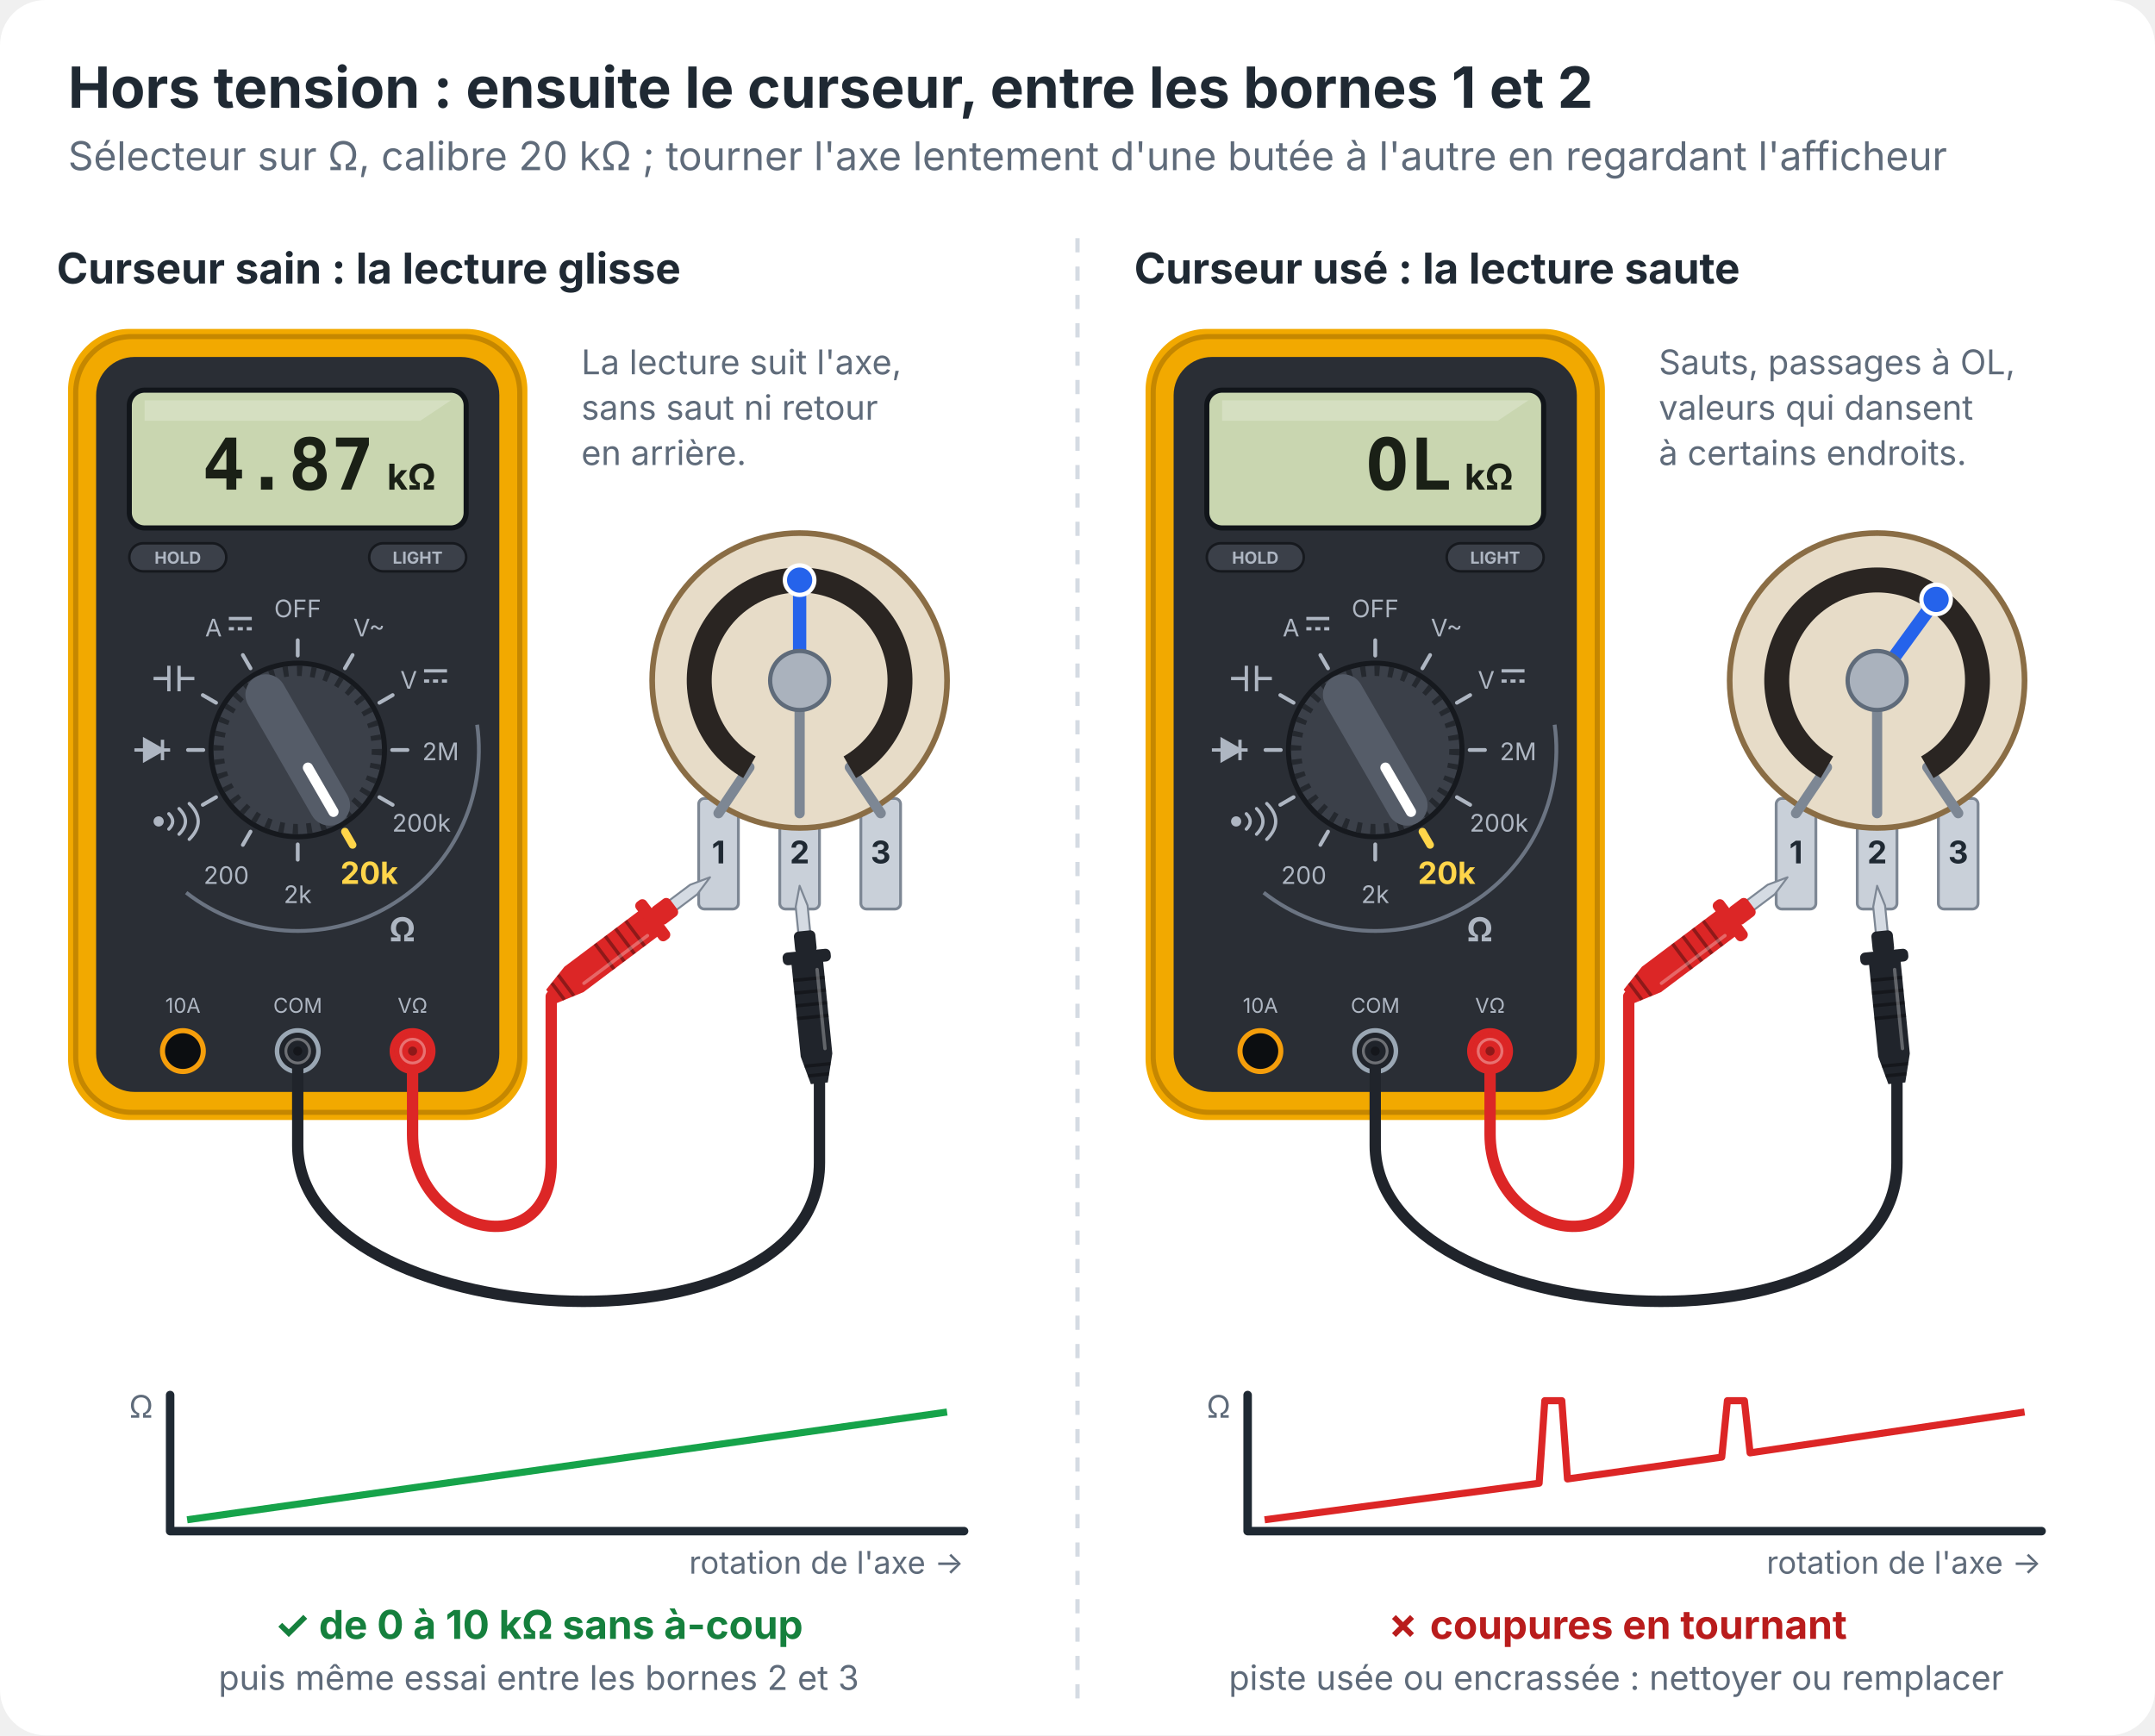
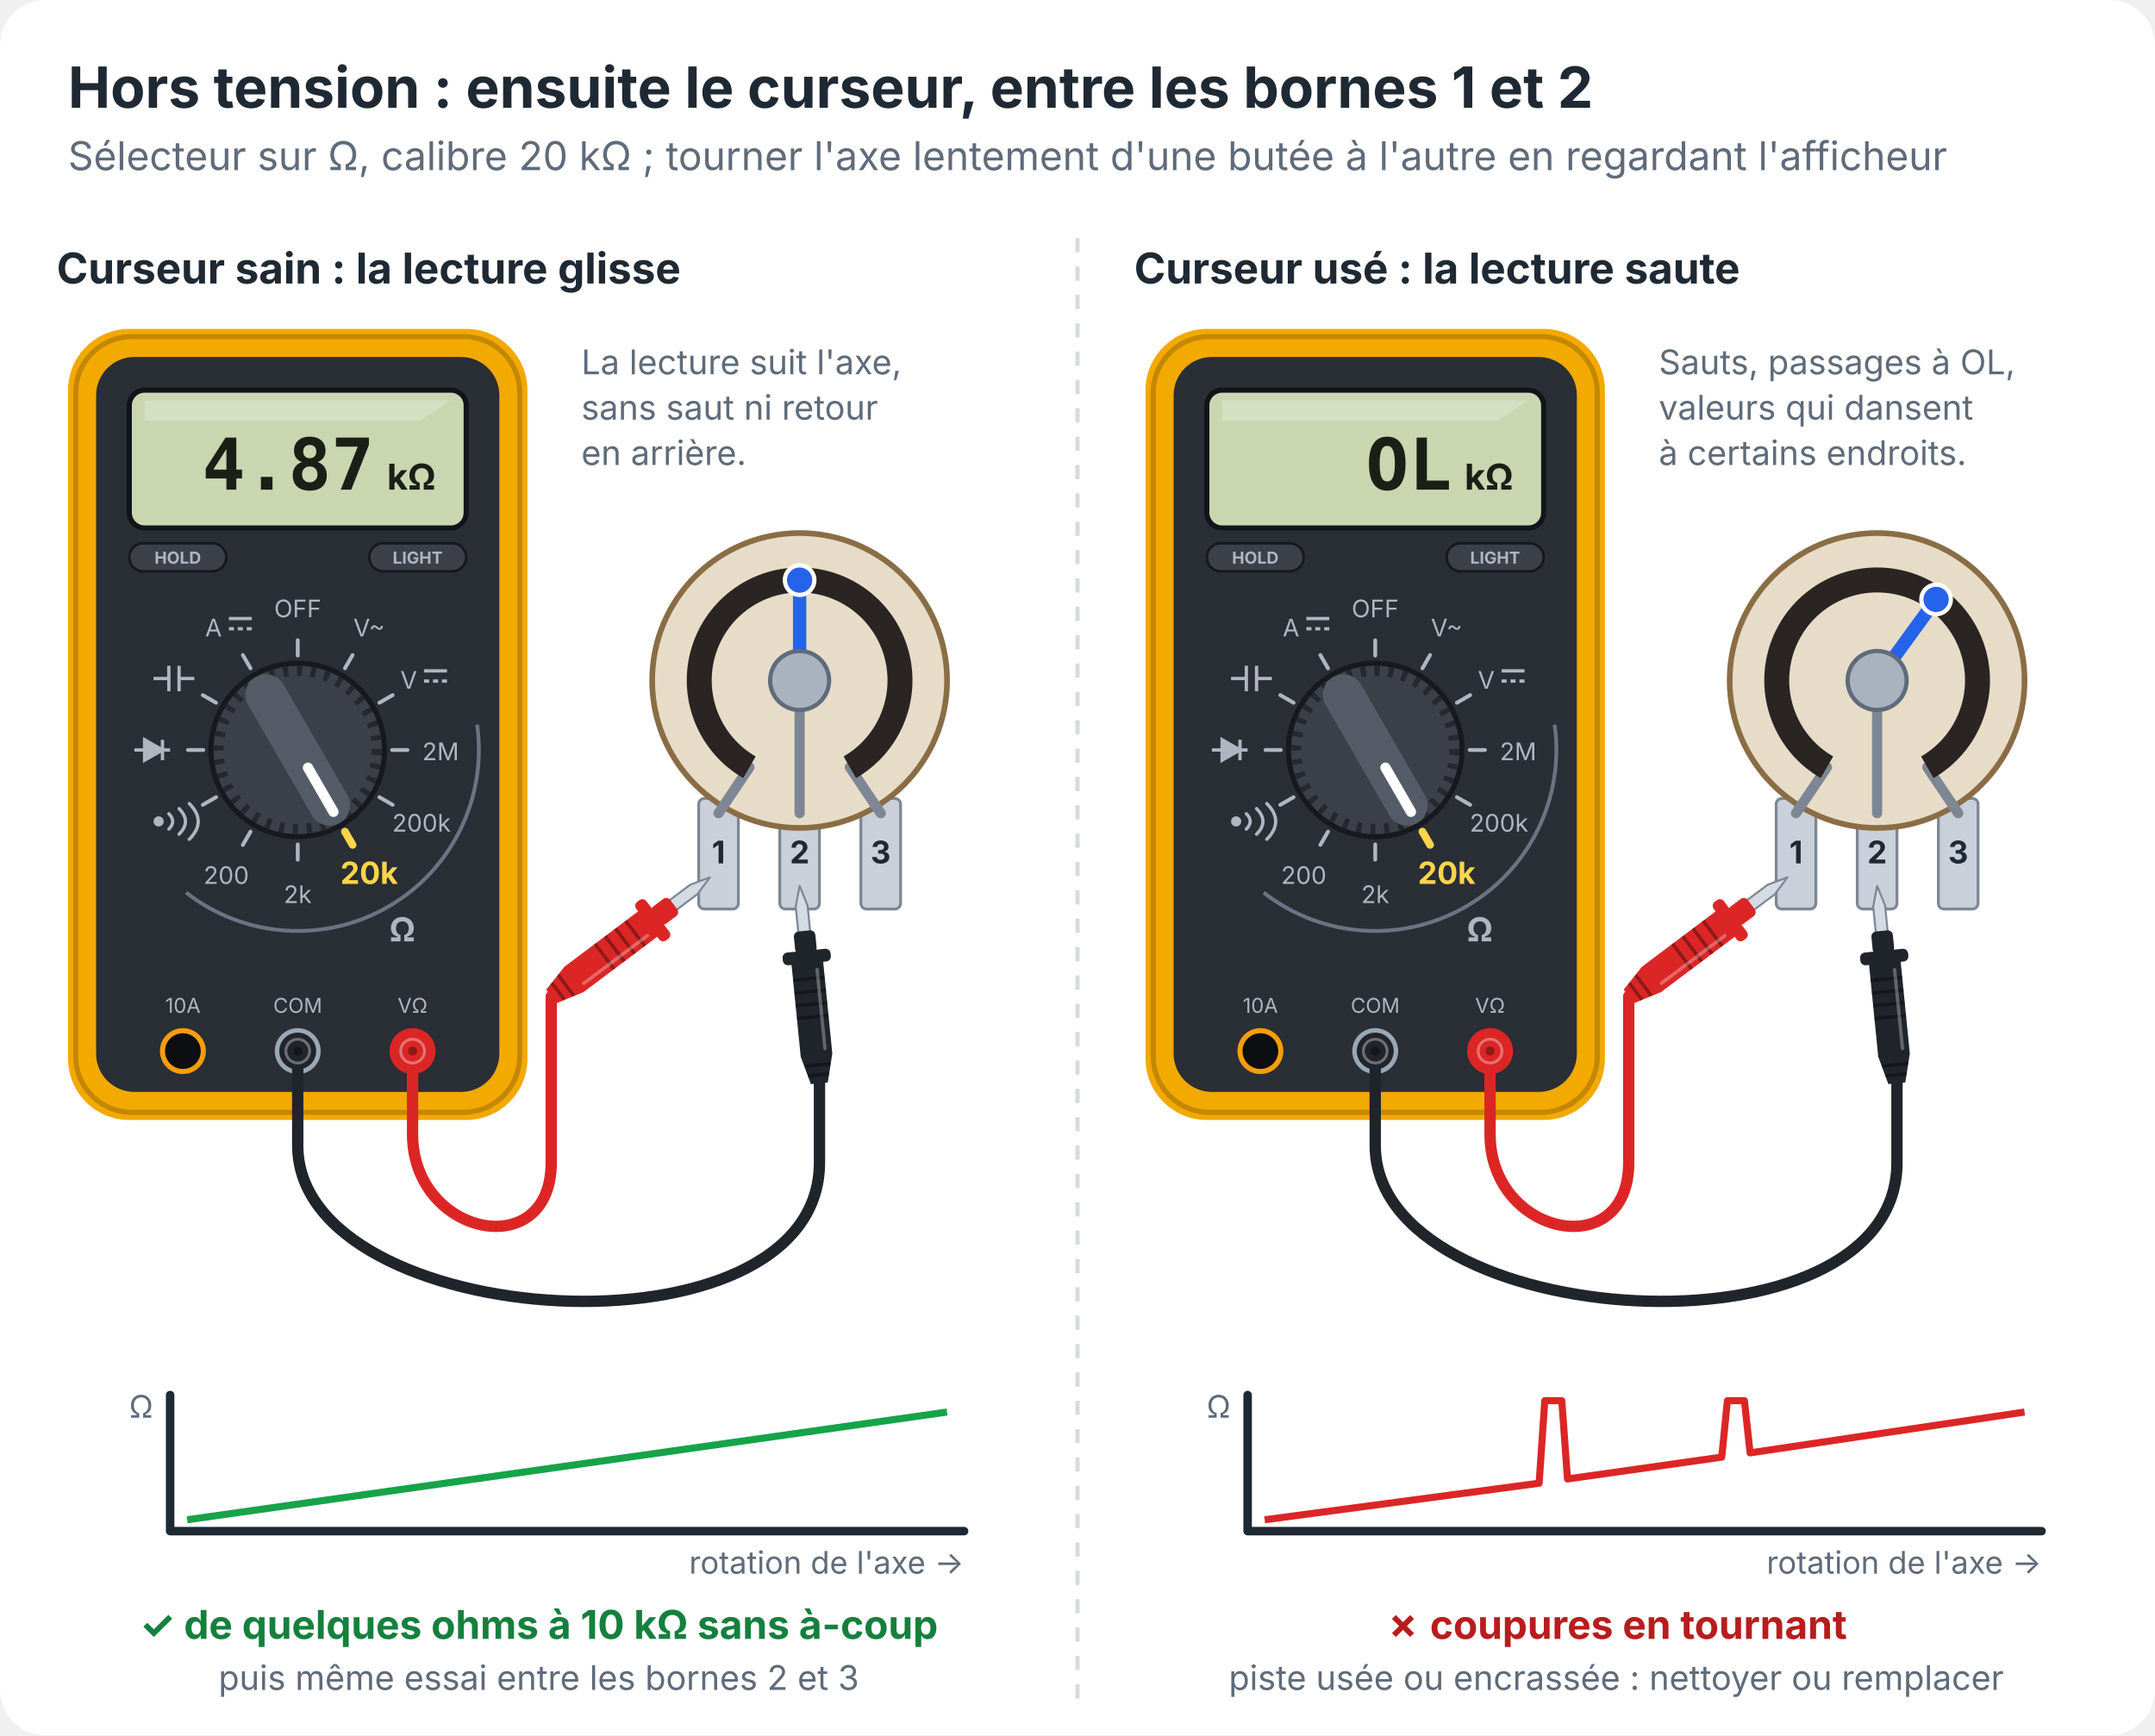
<svg xmlns="http://www.w3.org/2000/svg" viewBox="0 0 760 612" role="img" aria-labelledby="t d" font-family="system-ui, -apple-system, Segoe UI, sans-serif">
  <style>
    .bg{fill:#ffffff}.fg{fill:#1f2933}.mut{fill:#5f6b7a}
    .wire{stroke:#1f2933;stroke-width:3;fill:none;stroke-linecap:round;stroke-linejoin:round}
    .panel{fill:#f3f5f8;stroke:#d5dbe3}.grid{stroke:#d5dbe3;stroke-width:1.5;stroke-dasharray:5 5;fill:none}
    .ok{fill:#15803d}.no{fill:#b91c1c}.warn{fill:#b45309}.blue{fill:#2563eb}.amber{fill:#b45309}
    .blk{stroke:#20242b}.blkf{fill:#20242b}
    .flow{fill:none;stroke-width:4;stroke-linecap:round;stroke-dasharray:1 13;animation:run 1.1s linear infinite}
    .fb{stroke:#2563eb}.fa{stroke:#d97706}.fr{stroke:#dc2626}
    @keyframes run{to{stroke-dashoffset:-14}}
    @media (prefers-reduced-motion: reduce){.flow{animation:none}}
    @media (prefers-color-scheme: dark){
      .bg{fill:#0d1117}.fg{fill:#e6edf3}.mut{fill:#9aa7b4}.wire{stroke:#c9d1d9}
      .panel{fill:#161b22;stroke:#30363d}.grid{stroke:#30363d}
      .ok{fill:#4ade80}.no{fill:#f87171}.warn{fill:#fbbf24}.blue{fill:#60a5fa}.amber{fill:#fbbf24}
      .blk{stroke:#8b949e}.blkf{fill:#8b949e}.fb{stroke:#60a5fa}.fa{stroke:#fbbf24}.fr{stroke:#f87171}
    }
  </style>
  <rect class="bg" width="760" height="612" rx="16" />
  <text class="fg" x="24" y="38" font-size="20" font-weight="700">Hors tension : ensuite le curseur, entre les bornes 1 et 2</text>
  <text class="mut" x="24" y="60" font-size="14">Sélecteur sur Ω, calibre 20 kΩ ; tourner l'axe lentement d'une butée à l'autre en regardant l'afficheur</text>
  <path class="grid" d="M380 84 V600" />
  <text class="fg" x="20" y="100" font-size="15" font-weight="700">Curseur sain : la lecture glisse</text>
  <g data-sel="20k" transform="translate(24 116) scale(0.9)">
    <rect width="180" height="310" rx="24" fill="#f2a900" />
    <rect x="3" y="3" width="174" height="304" rx="22" fill="none" stroke="#c58700" stroke-width="2" />
    <rect x="11" y="11" width="158" height="288" rx="15" fill="#2a2e35" />
    <rect x="24" y="24" width="132" height="54" rx="6" fill="#c9d6b0" stroke="#11151a" stroke-width="2" />
    <path d="M30 28 H150 L138 36 H30 Z" fill="#ffffff" fill-opacity="0.22" />
    <rect x="24" y="84" width="38" height="11" rx="5.5" fill="#3b4049" stroke="#16191e" />
    <text x="43" y="92" font-size="6.5" font-weight="700" text-anchor="middle" fill="#aeb6c2">HOLD</text>
    <rect x="118" y="84" width="38" height="11" rx="5.5" fill="#3b4049" stroke="#16191e" />
    <text x="137" y="92" font-size="6.5" font-weight="700" text-anchor="middle" fill="#aeb6c2">LIGHT</text>
    <text x="120" y="63" font-size="28" font-weight="700" text-anchor="end" font-family="ui-monospace, Menlo, Consolas, monospace" fill="#1a2016">4.87</text>
    <text x="125" y="63" font-size="14" font-weight="700" fill="#1a2016">kΩ</text>
    <path d="M160.3 155.1 A71 71 0 0 1 46.3 220.9" fill="none" stroke="#6b7482" stroke-width="1.5" />
    <text x="131.0" y="240.0" font-size="13" font-weight="700" text-anchor="middle" fill="#aeb6c2">Ω</text>
    <path d="M90.0 128.0 L90.0 122.0" stroke="#aeb6c2" stroke-width="1.5" stroke-linecap="round" />
    <text x="90.0" y="113.0" font-size="9.5" text-anchor="middle" fill="#aeb6c2">OFF</text>
    <path d="M108.5 133.0 L111.5 127.8" stroke="#aeb6c2" stroke-width="1.5" stroke-linecap="round" />
    <text x="118.0" y="120.5" font-size="9.5" text-anchor="middle" fill="#aeb6c2">V~</text>
    <path d="M122.0 146.5 L127.2 143.5" stroke="#aeb6c2" stroke-width="1.5" stroke-linecap="round" />
    <text x="133.5" y="141.0" font-size="9.5" text-anchor="middle" fill="#aeb6c2">V</text>
    <path d="M139.5 134.0 h9 M139.5 138.0 h2 m1.5 0 h2 m1.5 0 h2" stroke="#aeb6c2" stroke-width="1.3" fill="none" />
    <path d="M127.0 165.0 L133.0 165.0" stroke="#aeb6c2" stroke-width="1.5" stroke-linecap="round" />
    <text x="146.0" y="169.0" font-size="9.5" text-anchor="middle" fill="#aeb6c2">2M</text>
    <path d="M122.0 183.5 L127.2 186.5" stroke="#aeb6c2" stroke-width="1.5" stroke-linecap="round" />
    <text x="138.5" y="197.0" font-size="9.5" text-anchor="middle" fill="#aeb6c2">200k</text>
    <path d="M108.5 197.0 L111.5 202.2" stroke="#ffd54a" stroke-width="3" stroke-linecap="round" />
    <text x="118.0" y="217.5" font-size="12" text-anchor="middle" font-weight="700" fill="#ffd54a">20k</text>
    <path d="M90.0 202.0 L90.0 208.0" stroke="#aeb6c2" stroke-width="1.5" stroke-linecap="round" />
    <text x="90.0" y="225.0" font-size="9.5" text-anchor="middle" fill="#aeb6c2">2k</text>
    <path d="M71.5 197.0 L68.5 202.2" stroke="#aeb6c2" stroke-width="1.5" stroke-linecap="round" />
    <text x="62.0" y="217.5" font-size="9.5" text-anchor="middle" fill="#aeb6c2">200</text>
    <path d="M58.0 183.5 L52.8 186.5" stroke="#aeb6c2" stroke-width="1.5" stroke-linecap="round" />
    <circle cx="35.5" cy="193.0" r="2" fill="#aeb6c2" />
    <path d="M39.5 190.0 q3 3 0 6 M43.5 188.0 q5 5 0 10 M47.5 186.0 q7 7 0 14" stroke="#aeb6c2" stroke-width="1.3" fill="none" stroke-linecap="round" />
    <path d="M53.0 165.0 L47.0 165.0" stroke="#aeb6c2" stroke-width="1.5" stroke-linecap="round" />
    <path d="M26.0 165.0 h14 M30.0 161.0 v8 l7 -4 z M37.0 161.0 v8" stroke="#aeb6c2" stroke-width="1.3" fill="#aeb6c2" />
    <path d="M58.0 146.5 L52.8 143.5" stroke="#aeb6c2" stroke-width="1.5" stroke-linecap="round" />
    <path d="M33.5 137.0 h6 M39.5 132.0 v10 M43.5 132.0 v10 M43.5 137.0 h6" stroke="#aeb6c2" stroke-width="1.3" fill="none" />
    <path d="M71.5 133.0 L68.5 127.8" stroke="#aeb6c2" stroke-width="1.5" stroke-linecap="round" />
    <text x="57.0" y="120.5" font-size="9.5" text-anchor="middle" fill="#aeb6c2">A</text>
    <path d="M63.0 113.5 h9 M63.0 117.5 h2 m1.5 0 h2 m1.5 0 h2" stroke="#aeb6c2" stroke-width="1.3" fill="none" />
    <circle cx="90" cy="165" r="34" fill="#3b4049" stroke="#16191e" stroke-width="2" />
    <circle cx="90" cy="165" r="31" fill="none" stroke="#16191e" stroke-opacity="0.6" stroke-width="4" stroke-dasharray="2 3.4" />
    <g transform="rotate(150 90 165)">
      <rect x="82" y="132" width="16" height="66" rx="8" fill="#555c68" />
      <path d="M90 137 V157" stroke="#ffffff" stroke-width="4" stroke-linecap="round" />
    </g>
    <text x="45" y="268" font-size="8" text-anchor="middle" fill="#aeb6c2">10A</text>
    <circle cx="45" cy="283" r="8" fill="#0c0e11" stroke="#f59e0b" stroke-width="2" />
    <text x="90" y="268" font-size="8" text-anchor="middle" fill="#aeb6c2">COM</text>
    <circle cx="90" cy="283" r="8" fill="#0c0e11" stroke="#9aa7b4" stroke-width="2" />
    <text x="135" y="268" font-size="8" text-anchor="middle" fill="#aeb6c2">VΩ</text>
    <circle cx="135" cy="283" r="8" fill="#0c0e11" stroke="#dc2626" stroke-width="2" />
  </g>
  <text class="mut" x="205" y="132" font-size="12">La lecture suit l'axe,</text>
  <text class="mut" x="205" y="148" font-size="12">sans saut ni retour</text>
  <text class="mut" x="205" y="164" font-size="12">en arrière.</text>
  <rect x="246.4" y="281.6" width="14.0" height="39.0" rx="2" fill="#c9d0d9" stroke="#7d8794" />
  <text x="253.4" y="304.5" font-size="11.0" font-weight="700" text-anchor="middle" fill="#1f2933">1</text>
  <rect x="275.0" y="281.6" width="14.0" height="39.0" rx="2" fill="#c9d0d9" stroke="#7d8794" />
  <text x="282.0" y="304.5" font-size="11.0" font-weight="700" text-anchor="middle" fill="#1f2933">2</text>
  <rect x="303.6" y="281.6" width="14.0" height="39.0" rx="2" fill="#c9d0d9" stroke="#7d8794" />
  <text x="310.6" y="304.5" font-size="11.0" font-weight="700" text-anchor="middle" fill="#1f2933">3</text>
  <circle cx="282" cy="240" r="52" fill="#e7dcc8" stroke="#8a6d45" stroke-width="2" />
  <path d="M264.3 270.6 L253.4 286.8 M299.7 270.6 L310.6 286.8 M282 240 V286.8" stroke="#7d8794" stroke-width="3.6" fill="none" stroke-linecap="round" />
  <path d="M264.3 270.6 A35.4 35.4 0 1 1 299.7 270.6" stroke="#2a2522" stroke-width="8.8" fill="none" />
  <path d="M282 240 L282.0 204.6" stroke="#2563eb" stroke-width="4.7" stroke-linecap="round" />
  <circle cx="282.0" cy="204.6" r="5.2" fill="#2563eb" stroke="#ffffff" stroke-width="1.5" />
  <circle cx="282" cy="240" r="10.4" fill="#aab2bd" stroke="#5f6b7a" stroke-width="1.5" />
  <path stroke="#dc2626" stroke-width="4" fill="none" stroke-linecap="round" d="M145.5 370.7 V400 C145.5 436 194.4 446 194.4 410 L194.4 351.4" />
  <circle fill="#dc2626" cx="145.5" cy="370.7" r="6.5" />
  <circle cx="145.5" cy="370.7" r="4.2" fill="none" stroke="#ffffff" stroke-opacity="0.35" stroke-width="1" />
  <circle cx="145.5" cy="370.7" r="1.6" fill="#000000" fill-opacity="0.35" />
  <g data-probe="red" transform="translate(250.4 309.4) rotate(143.1)">
    <path d="M0 0 L7.2 -2.1 H17.0 V2.1 H7.2 Z" fill="#d5dbe3" stroke="#7d8794" stroke-width="0.7" stroke-linejoin="round" />
    <rect fill="#dc2626" x="16.0" y="-3.8" width="8" height="7.6" rx="1.8" />
    <path fill="#dc2626" d="M26.0 -5.6 H60.0 L70.0 -3 V3 L60.0 5.6 H26.0 Z" stroke-linejoin="round" />
    <rect fill="#dc2626" x="23.0" y="-8.5" width="4.5" height="17" rx="1.8" />
    <path d="M33.0 -5.6 v11.2 M37.5 -5.6 v11.2 M42.0 -5.6 v11.2 M46.5 -5.6 v11.2 M63.5 -4.6 v9.2 M67.0 -3.7 v7.4" stroke="#000000" stroke-opacity="0.35" stroke-width="1.2" fill="none" />
    <path d="M30.0 -3.2 H58.0" stroke="#ffffff" stroke-opacity="0.3" stroke-width="1.2" stroke-linecap="round" />
  </g>
  <path class="blk" stroke-width="4" fill="none" stroke-linecap="round" d="M105.0 370.7 V404 C105.0 470 289.0 482 289.0 410 L289.0 382.1" />
  <circle class="blkf" cx="105.0" cy="370.7" r="6.5" />
  <circle cx="105.0" cy="370.7" r="4.2" fill="none" stroke="#ffffff" stroke-opacity="0.35" stroke-width="1" />
  <circle cx="105.0" cy="370.7" r="1.6" fill="#000000" fill-opacity="0.35" />
  <g data-probe="black" transform="translate(282.0 312.4) rotate(84.3)">
    <path d="M0 0 L7.2 -2.1 H17.0 V2.1 H7.2 Z" fill="#d5dbe3" stroke="#7d8794" stroke-width="0.7" stroke-linejoin="round" />
    <rect class="blkf" x="16.0" y="-3.8" width="8" height="7.6" rx="1.8" />
    <path class="blkf" d="M26.0 -5.6 H60.0 L70.0 -3 V3 L60.0 5.6 H26.0 Z" stroke-linejoin="round" />
    <rect class="blkf" x="23.0" y="-8.5" width="4.5" height="17" rx="1.8" />
    <path d="M33.0 -5.6 v11.2 M37.5 -5.6 v11.2 M42.0 -5.6 v11.2 M46.5 -5.6 v11.2 M63.5 -4.6 v9.2 M67.0 -3.7 v7.4" stroke="#000000" stroke-opacity="0.35" stroke-width="1.2" fill="none" />
    <path d="M30.0 -3.2 H58.0" stroke="#ffffff" stroke-opacity="0.3" stroke-width="1.2" stroke-linecap="round" />
  </g>
  <path class="wire" stroke-width="1.5" d="M60 492 V540 H340" />
  <polyline points="66.0,536.0 334.0,498.0" fill="none" stroke="#16a34a" stroke-width="2.5" stroke-linejoin="round" />
  <text class="mut" x="54" y="500" font-size="11" text-anchor="end">Ω</text>
  <text class="mut" x="340" y="555" font-size="11" text-anchor="end">rotation de l'axe →</text>
-   <text class="ok" x="190" y="578" font-size="14" text-anchor="middle" font-weight="700">✓ de 0 à 10 kΩ sans à-coup</text>
+   <text class="ok" x="190" y="578" font-size="14" text-anchor="middle" font-weight="700">✓ de quelques ohms à 10 kΩ sans à-coup</text>
  <text class="mut" x="190" y="596" font-size="12" text-anchor="middle">puis même essai entre les bornes 2 et 3</text>
  <text class="fg" x="400" y="100" font-size="15" font-weight="700">Curseur usé : la lecture saute</text>
  <g data-sel="20k" transform="translate(404 116) scale(0.9)">
    <rect width="180" height="310" rx="24" fill="#f2a900" />
    <rect x="3" y="3" width="174" height="304" rx="22" fill="none" stroke="#c58700" stroke-width="2" />
    <rect x="11" y="11" width="158" height="288" rx="15" fill="#2a2e35" />
    <rect x="24" y="24" width="132" height="54" rx="6" fill="#c9d6b0" stroke="#11151a" stroke-width="2" />
    <path d="M30 28 H150 L138 36 H30 Z" fill="#ffffff" fill-opacity="0.22" />
    <rect x="24" y="84" width="38" height="11" rx="5.5" fill="#3b4049" stroke="#16191e" />
    <text x="43" y="92" font-size="6.5" font-weight="700" text-anchor="middle" fill="#aeb6c2">HOLD</text>
    <rect x="118" y="84" width="38" height="11" rx="5.5" fill="#3b4049" stroke="#16191e" />
    <text x="137" y="92" font-size="6.5" font-weight="700" text-anchor="middle" fill="#aeb6c2">LIGHT</text>
    <text x="120" y="63" font-size="28" font-weight="700" text-anchor="end" font-family="ui-monospace, Menlo, Consolas, monospace" fill="#1a2016">OL</text>
    <text x="125" y="63" font-size="14" font-weight="700" fill="#1a2016">kΩ</text>
    <path d="M160.3 155.1 A71 71 0 0 1 46.3 220.9" fill="none" stroke="#6b7482" stroke-width="1.5" />
    <text x="131.0" y="240.0" font-size="13" font-weight="700" text-anchor="middle" fill="#aeb6c2">Ω</text>
    <path d="M90.0 128.0 L90.0 122.0" stroke="#aeb6c2" stroke-width="1.5" stroke-linecap="round" />
    <text x="90.0" y="113.0" font-size="9.5" text-anchor="middle" fill="#aeb6c2">OFF</text>
    <path d="M108.5 133.0 L111.5 127.8" stroke="#aeb6c2" stroke-width="1.5" stroke-linecap="round" />
    <text x="118.0" y="120.5" font-size="9.5" text-anchor="middle" fill="#aeb6c2">V~</text>
    <path d="M122.0 146.5 L127.2 143.5" stroke="#aeb6c2" stroke-width="1.5" stroke-linecap="round" />
    <text x="133.5" y="141.0" font-size="9.5" text-anchor="middle" fill="#aeb6c2">V</text>
    <path d="M139.5 134.0 h9 M139.5 138.0 h2 m1.5 0 h2 m1.5 0 h2" stroke="#aeb6c2" stroke-width="1.3" fill="none" />
    <path d="M127.0 165.0 L133.0 165.0" stroke="#aeb6c2" stroke-width="1.5" stroke-linecap="round" />
    <text x="146.0" y="169.0" font-size="9.5" text-anchor="middle" fill="#aeb6c2">2M</text>
    <path d="M122.0 183.5 L127.2 186.5" stroke="#aeb6c2" stroke-width="1.5" stroke-linecap="round" />
    <text x="138.5" y="197.0" font-size="9.5" text-anchor="middle" fill="#aeb6c2">200k</text>
    <path d="M108.5 197.0 L111.5 202.2" stroke="#ffd54a" stroke-width="3" stroke-linecap="round" />
    <text x="118.0" y="217.5" font-size="12" text-anchor="middle" font-weight="700" fill="#ffd54a">20k</text>
    <path d="M90.0 202.0 L90.0 208.0" stroke="#aeb6c2" stroke-width="1.5" stroke-linecap="round" />
    <text x="90.0" y="225.0" font-size="9.5" text-anchor="middle" fill="#aeb6c2">2k</text>
    <path d="M71.5 197.0 L68.5 202.2" stroke="#aeb6c2" stroke-width="1.5" stroke-linecap="round" />
    <text x="62.0" y="217.5" font-size="9.5" text-anchor="middle" fill="#aeb6c2">200</text>
    <path d="M58.0 183.5 L52.8 186.5" stroke="#aeb6c2" stroke-width="1.5" stroke-linecap="round" />
    <circle cx="35.5" cy="193.0" r="2" fill="#aeb6c2" />
    <path d="M39.5 190.0 q3 3 0 6 M43.5 188.0 q5 5 0 10 M47.5 186.0 q7 7 0 14" stroke="#aeb6c2" stroke-width="1.3" fill="none" stroke-linecap="round" />
    <path d="M53.0 165.0 L47.0 165.0" stroke="#aeb6c2" stroke-width="1.5" stroke-linecap="round" />
    <path d="M26.0 165.0 h14 M30.0 161.0 v8 l7 -4 z M37.0 161.0 v8" stroke="#aeb6c2" stroke-width="1.3" fill="#aeb6c2" />
    <path d="M58.0 146.5 L52.8 143.5" stroke="#aeb6c2" stroke-width="1.5" stroke-linecap="round" />
    <path d="M33.5 137.0 h6 M39.5 132.0 v10 M43.5 132.0 v10 M43.5 137.0 h6" stroke="#aeb6c2" stroke-width="1.3" fill="none" />
    <path d="M71.5 133.0 L68.5 127.8" stroke="#aeb6c2" stroke-width="1.5" stroke-linecap="round" />
    <text x="57.0" y="120.5" font-size="9.5" text-anchor="middle" fill="#aeb6c2">A</text>
    <path d="M63.0 113.5 h9 M63.0 117.5 h2 m1.5 0 h2 m1.5 0 h2" stroke="#aeb6c2" stroke-width="1.3" fill="none" />
    <circle cx="90" cy="165" r="34" fill="#3b4049" stroke="#16191e" stroke-width="2" />
    <circle cx="90" cy="165" r="31" fill="none" stroke="#16191e" stroke-opacity="0.6" stroke-width="4" stroke-dasharray="2 3.4" />
    <g transform="rotate(150 90 165)">
      <rect x="82" y="132" width="16" height="66" rx="8" fill="#555c68" />
      <path d="M90 137 V157" stroke="#ffffff" stroke-width="4" stroke-linecap="round" />
    </g>
    <text x="45" y="268" font-size="8" text-anchor="middle" fill="#aeb6c2">10A</text>
    <circle cx="45" cy="283" r="8" fill="#0c0e11" stroke="#f59e0b" stroke-width="2" />
    <text x="90" y="268" font-size="8" text-anchor="middle" fill="#aeb6c2">COM</text>
    <circle cx="90" cy="283" r="8" fill="#0c0e11" stroke="#9aa7b4" stroke-width="2" />
    <text x="135" y="268" font-size="8" text-anchor="middle" fill="#aeb6c2">VΩ</text>
    <circle cx="135" cy="283" r="8" fill="#0c0e11" stroke="#dc2626" stroke-width="2" />
  </g>
  <text class="mut" x="585" y="132" font-size="12">Sauts, passages à OL,</text>
  <text class="mut" x="585" y="148" font-size="12">valeurs qui dansent</text>
  <text class="mut" x="585" y="164" font-size="12">à certains endroits.</text>
  <rect x="626.4" y="281.6" width="14.0" height="39.0" rx="2" fill="#c9d0d9" stroke="#7d8794" />
  <text x="633.4" y="304.5" font-size="11.0" font-weight="700" text-anchor="middle" fill="#1f2933">1</text>
  <rect x="655.0" y="281.6" width="14.0" height="39.0" rx="2" fill="#c9d0d9" stroke="#7d8794" />
  <text x="662.0" y="304.5" font-size="11.0" font-weight="700" text-anchor="middle" fill="#1f2933">2</text>
  <rect x="683.6" y="281.6" width="14.0" height="39.0" rx="2" fill="#c9d0d9" stroke="#7d8794" />
  <text x="690.6" y="304.5" font-size="11.0" font-weight="700" text-anchor="middle" fill="#1f2933">3</text>
  <circle cx="662" cy="240" r="52" fill="#e7dcc8" stroke="#8a6d45" stroke-width="2" />
  <path d="M644.3 270.6 L633.4 286.8 M679.7 270.6 L690.6 286.8 M662 240 V286.8" stroke="#7d8794" stroke-width="3.6" fill="none" stroke-linecap="round" />
  <path d="M644.3 270.6 A35.4 35.4 0 1 1 679.7 270.6" stroke="#2a2522" stroke-width="8.8" fill="none" />
  <path d="M662 240 L682.8 211.4" stroke="#2563eb" stroke-width="4.7" stroke-linecap="round" />
  <circle cx="682.8" cy="211.4" r="5.2" fill="#2563eb" stroke="#ffffff" stroke-width="1.5" />
  <circle cx="662" cy="240" r="10.4" fill="#aab2bd" stroke="#5f6b7a" stroke-width="1.5" />
  <path stroke="#dc2626" stroke-width="4" fill="none" stroke-linecap="round" d="M525.5 370.7 V400 C525.5 436 574.4 446 574.4 410 L574.4 351.4" />
  <circle fill="#dc2626" cx="525.5" cy="370.7" r="6.5" />
  <circle cx="525.5" cy="370.7" r="4.2" fill="none" stroke="#ffffff" stroke-opacity="0.35" stroke-width="1" />
  <circle cx="525.5" cy="370.7" r="1.6" fill="#000000" fill-opacity="0.35" />
  <g data-probe="red" transform="translate(630.4 309.4) rotate(143.1)">
    <path d="M0 0 L7.2 -2.1 H17.0 V2.1 H7.2 Z" fill="#d5dbe3" stroke="#7d8794" stroke-width="0.7" stroke-linejoin="round" />
    <rect fill="#dc2626" x="16.0" y="-3.8" width="8" height="7.6" rx="1.8" />
    <path fill="#dc2626" d="M26.0 -5.6 H60.0 L70.0 -3 V3 L60.0 5.6 H26.0 Z" stroke-linejoin="round" />
    <rect fill="#dc2626" x="23.0" y="-8.5" width="4.5" height="17" rx="1.8" />
    <path d="M33.0 -5.6 v11.2 M37.5 -5.6 v11.2 M42.0 -5.6 v11.2 M46.5 -5.6 v11.2 M63.5 -4.6 v9.2 M67.0 -3.7 v7.4" stroke="#000000" stroke-opacity="0.35" stroke-width="1.2" fill="none" />
    <path d="M30.0 -3.2 H58.0" stroke="#ffffff" stroke-opacity="0.3" stroke-width="1.2" stroke-linecap="round" />
  </g>
  <path class="blk" stroke-width="4" fill="none" stroke-linecap="round" d="M485.0 370.7 V404 C485.0 470 669.0 482 669.0 410 L669.0 382.1" />
  <circle class="blkf" cx="485.0" cy="370.7" r="6.5" />
  <circle cx="485.0" cy="370.7" r="4.2" fill="none" stroke="#ffffff" stroke-opacity="0.35" stroke-width="1" />
  <circle cx="485.0" cy="370.7" r="1.6" fill="#000000" fill-opacity="0.35" />
  <g data-probe="black" transform="translate(662.0 312.4) rotate(84.3)">
    <path d="M0 0 L7.2 -2.1 H17.0 V2.1 H7.2 Z" fill="#d5dbe3" stroke="#7d8794" stroke-width="0.7" stroke-linejoin="round" />
    <rect class="blkf" x="16.0" y="-3.8" width="8" height="7.6" rx="1.8" />
    <path class="blkf" d="M26.0 -5.6 H60.0 L70.0 -3 V3 L60.0 5.6 H26.0 Z" stroke-linejoin="round" />
    <rect class="blkf" x="23.0" y="-8.5" width="4.5" height="17" rx="1.8" />
    <path d="M33.0 -5.6 v11.2 M37.5 -5.6 v11.2 M42.0 -5.6 v11.2 M46.5 -5.6 v11.2 M63.5 -4.6 v9.2 M67.0 -3.7 v7.4" stroke="#000000" stroke-opacity="0.35" stroke-width="1.2" fill="none" />
    <path d="M30.0 -3.2 H58.0" stroke="#ffffff" stroke-opacity="0.3" stroke-width="1.2" stroke-linecap="round" />
  </g>
  <path class="wire" stroke-width="1.5" d="M440 492 V540 H720" />
  <polyline points="446.0,536.0 542.8,523.1 544.8,494.0 550.8,494.0 552.8,521.6 607.2,513.9 609.2,494.0 615.2,494.0 617.2,512.4 714.0,498.0" fill="none" stroke="#dc2626" stroke-width="2.5" stroke-linejoin="round" />
  <text class="mut" x="434" y="500" font-size="11" text-anchor="end">Ω</text>
  <text class="mut" x="720" y="555" font-size="11" text-anchor="end">rotation de l'axe →</text>
  <text class="no" x="570" y="578" font-size="14" text-anchor="middle" font-weight="700">✗ coupures en tournant</text>
  <text class="mut" x="570" y="596" font-size="12" text-anchor="middle">piste usée ou encrassée : nettoyer ou remplacer</text>
</svg>
